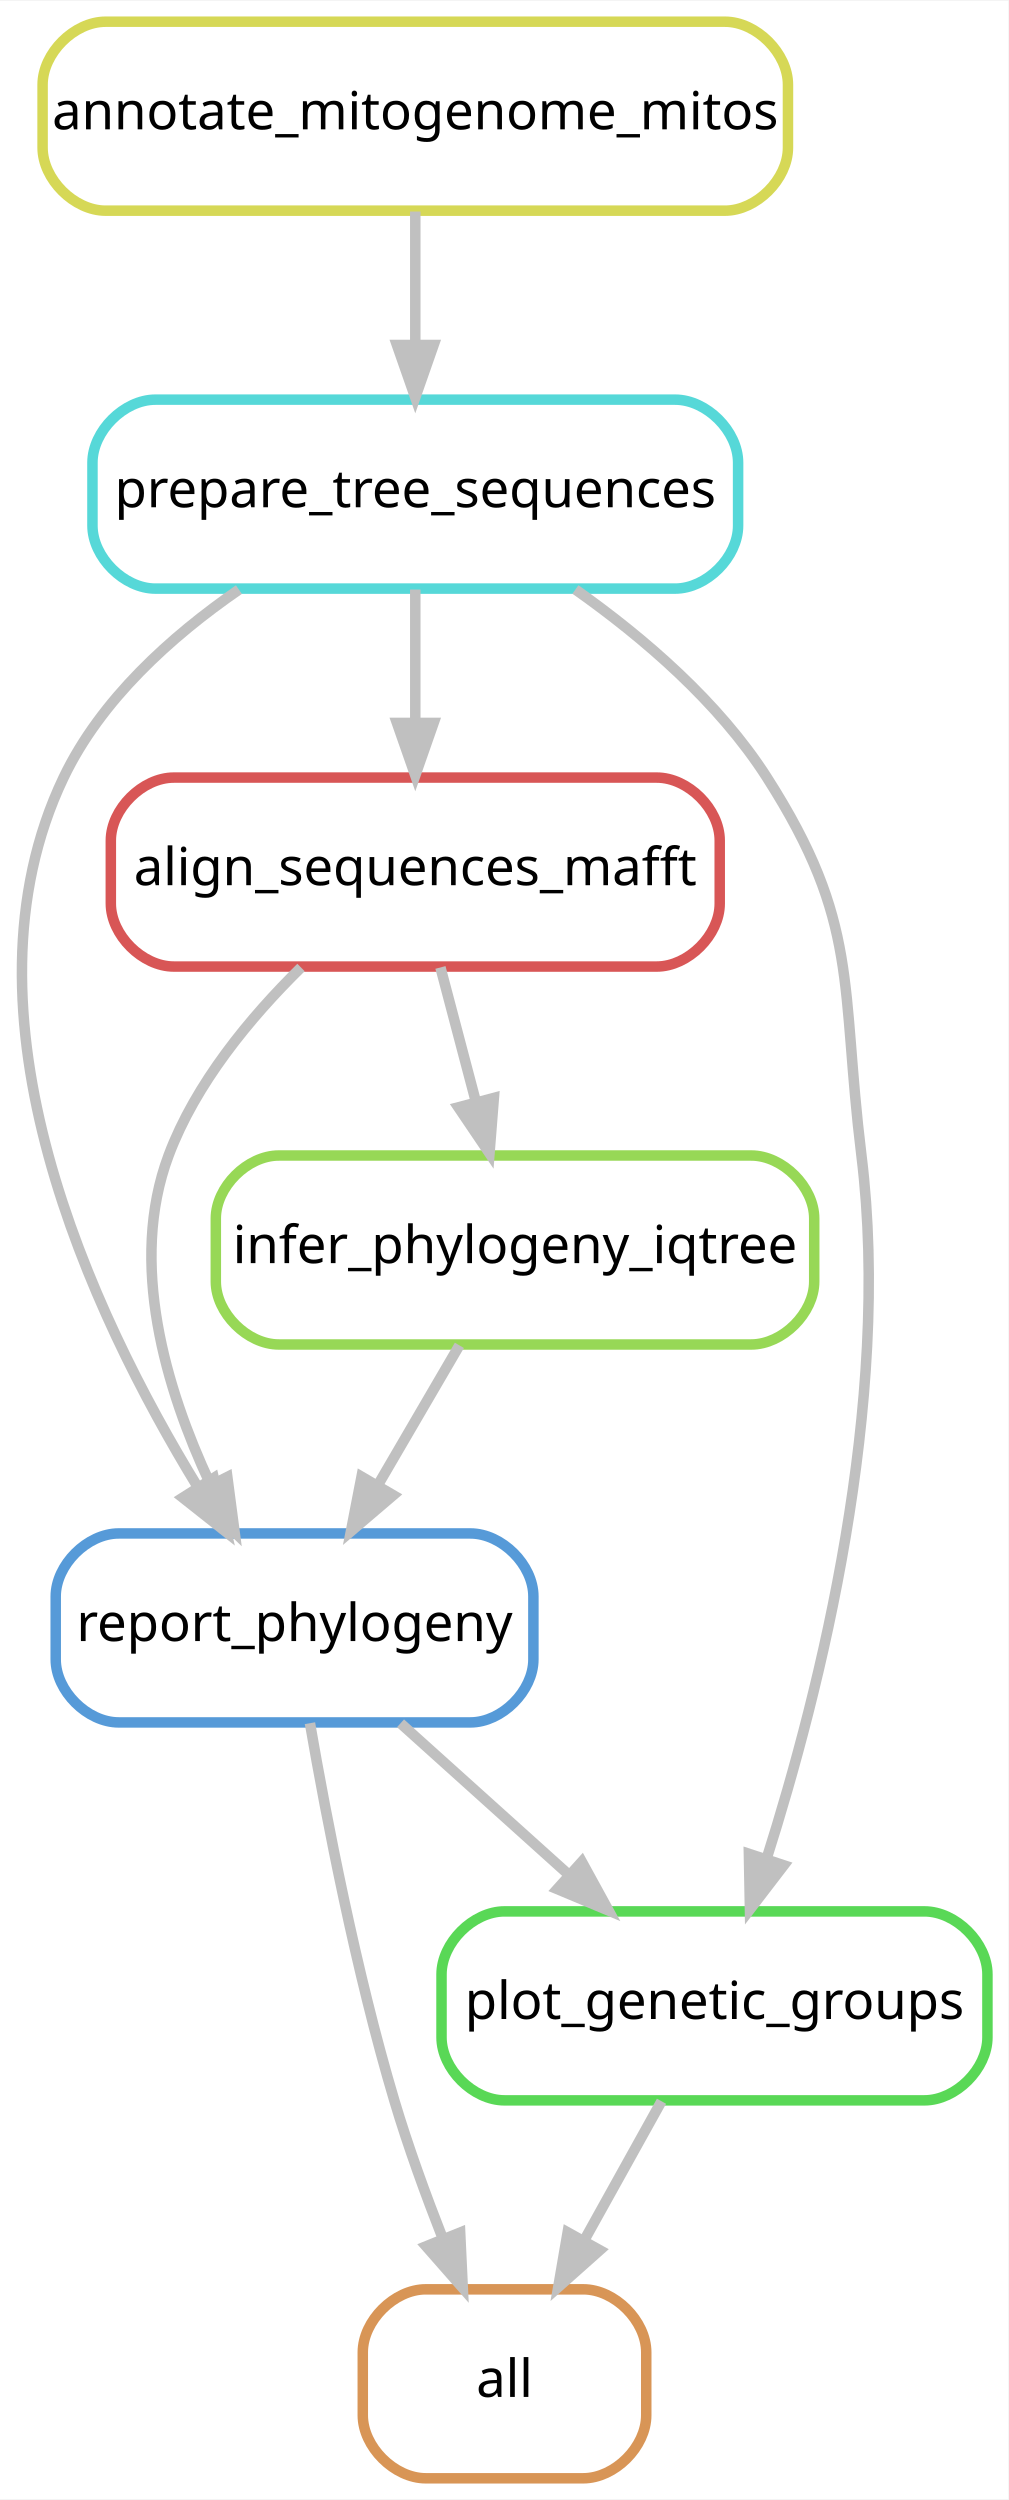
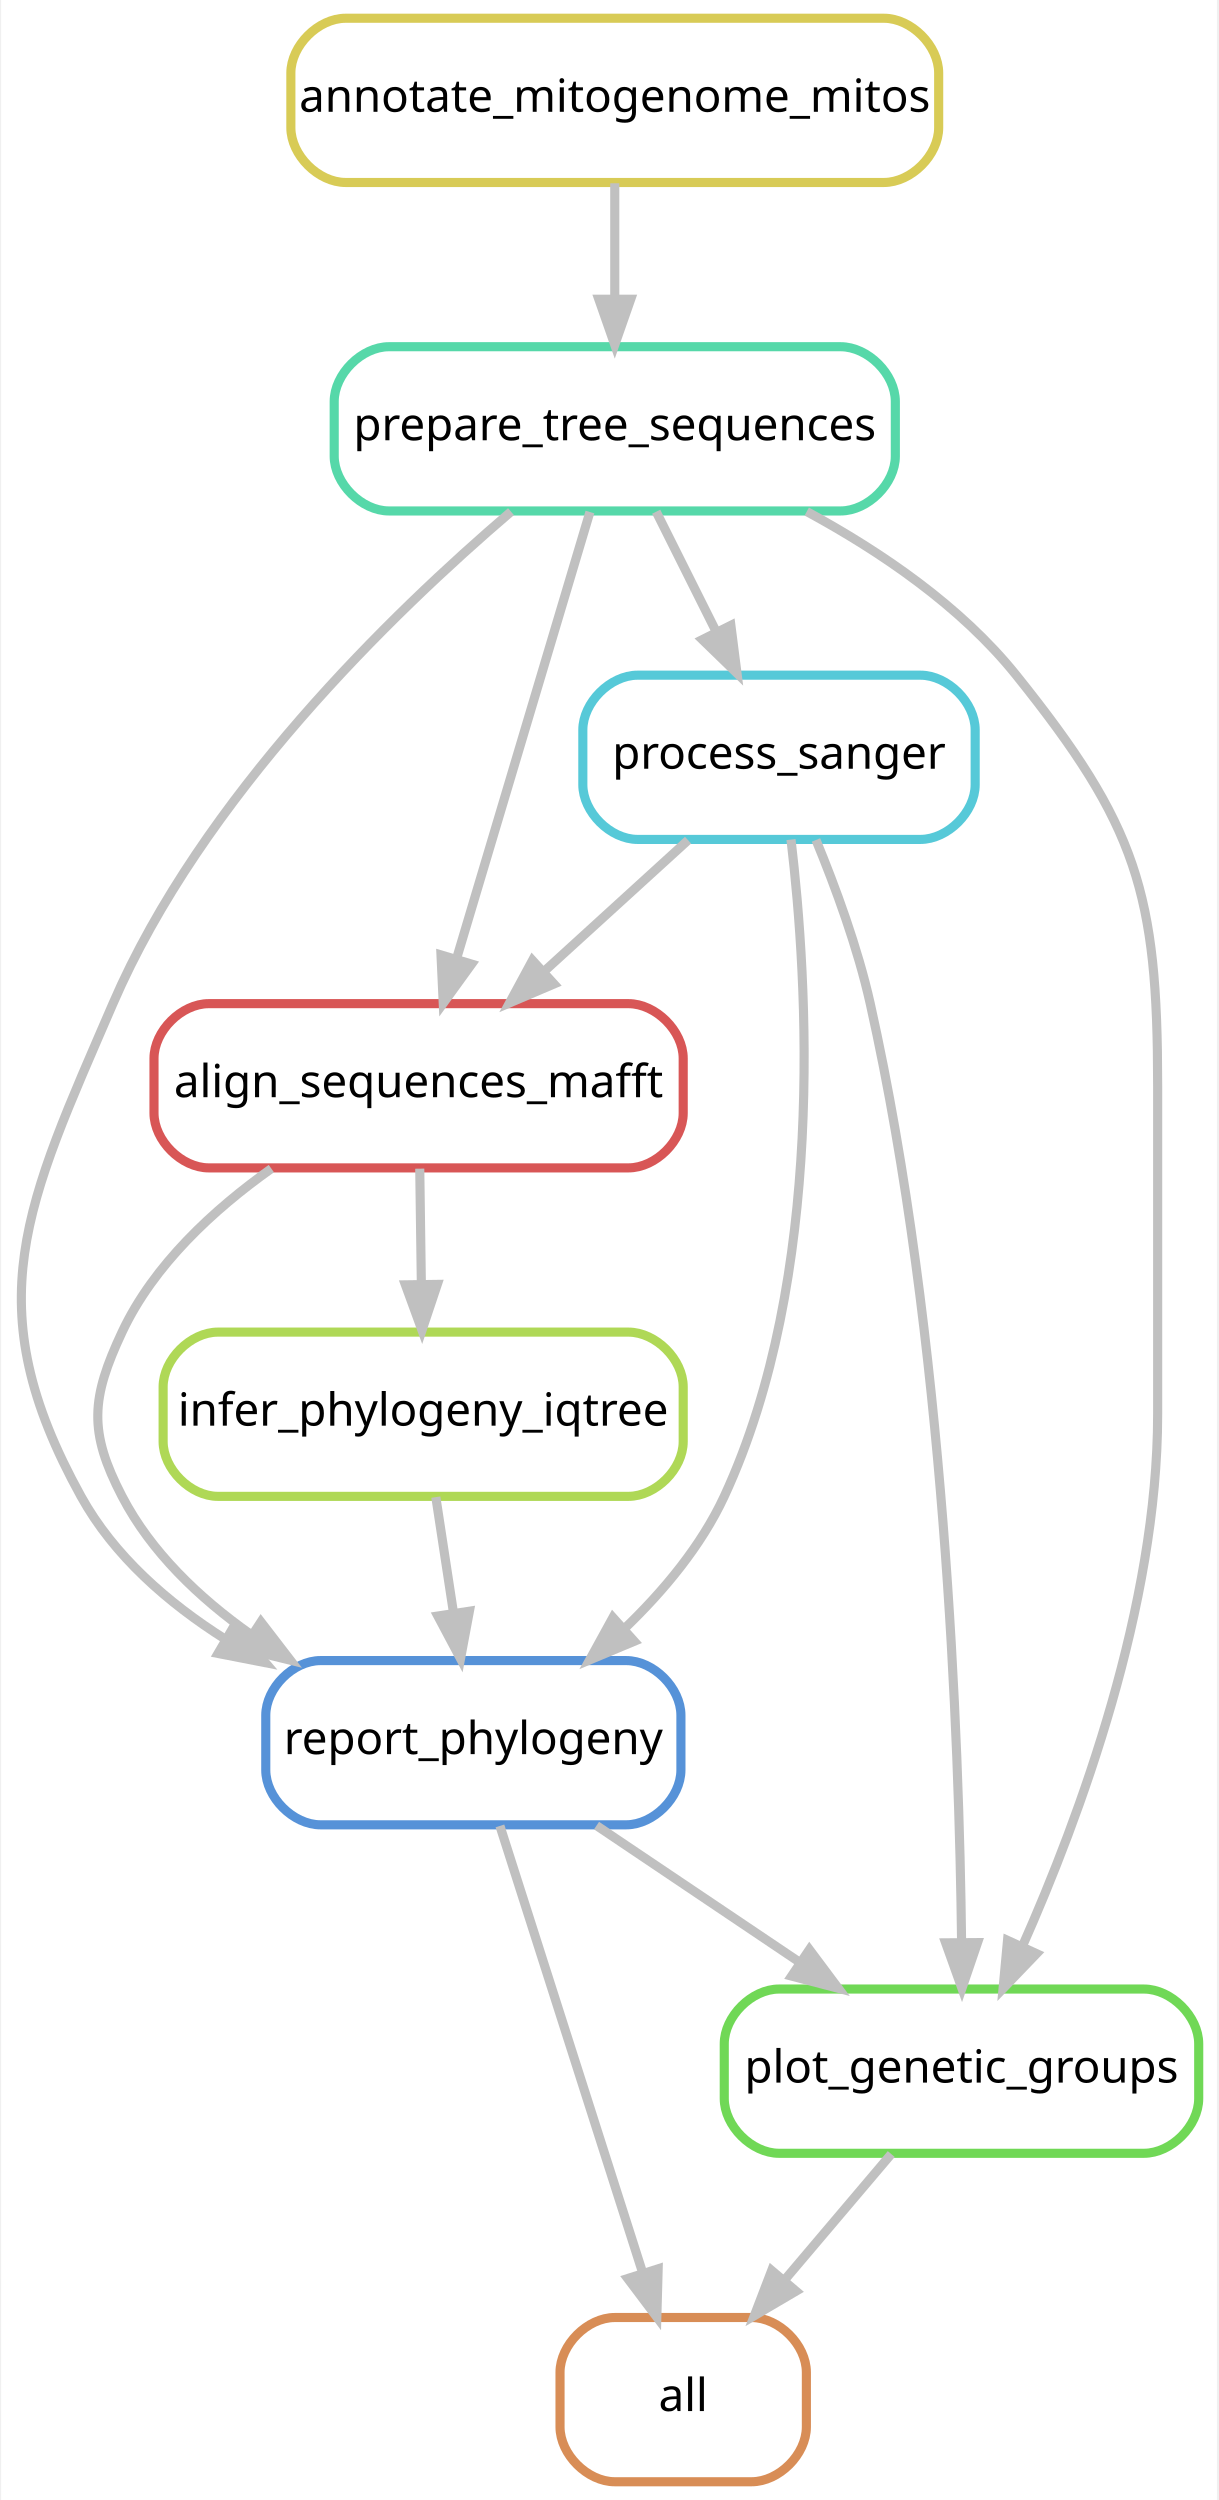
- <svg xmlns="http://www.w3.org/2000/svg" width="192pt" height="476pt" viewBox="0.00 0.00 192.11 476.00">
-   <g id="graph0" class="graph" transform="scale(1 1) rotate(0) translate(4 472)">
-     <polygon fill="#ffffff" stroke="transparent" points="-4,4 -4,-472 188.114,-472 188.114,4 -4,4" />
+ <svg xmlns="http://www.w3.org/2000/svg" width="267pt" height="548pt" viewBox="0.00 0.00 266.51 548.00">
+   <g id="graph0" class="graph" transform="scale(1 1) rotate(0) translate(4 544)">
+     <polygon fill="#ffffff" stroke="transparent" points="-4,4 -4,-544 262.512,-544 262.512,4 -4,4" />
    <g id="node1" class="node">
-       <path fill="none" stroke="#d89556" stroke-width="2" d="M107.114,-36C107.114,-36 77.114,-36 77.114,-36 71.114,-36 65.114,-30 65.114,-24 65.114,-24 65.114,-12 65.114,-12 65.114,-6 71.114,0 77.114,0 77.114,0 107.114,0 107.114,0 113.114,0 119.114,-6 119.114,-12 119.114,-12 119.114,-24 119.114,-24 119.114,-30 113.114,-36 107.114,-36" />
-       <text text-anchor="middle" x="92.114" y="-15.5" font-family="sans" font-size="10.00" fill="#000000">all</text>
+       <path fill="none" stroke="#d88d56" stroke-width="2" d="M160.512,-36C160.512,-36 130.512,-36 130.512,-36 124.512,-36 118.512,-30 118.512,-24 118.512,-24 118.512,-12 118.512,-12 118.512,-6 124.512,0 130.512,0 130.512,0 160.512,0 160.512,0 166.512,0 172.512,-6 172.512,-12 172.512,-12 172.512,-24 172.512,-24 172.512,-30 166.512,-36 160.512,-36" />
+       <text text-anchor="middle" x="145.512" y="-15.5" font-family="sans" font-size="10.00" fill="#000000">all</text>
    </g>
    <g id="node2" class="node">
-       <path fill="none" stroke="#569ad8" stroke-width="2" d="M85.614,-180C85.614,-180 18.614,-180 18.614,-180 12.614,-180 6.614,-174 6.614,-168 6.614,-168 6.614,-156 6.614,-156 6.614,-150 12.614,-144 18.614,-144 18.614,-144 85.614,-144 85.614,-144 91.614,-144 97.614,-150 97.614,-156 97.614,-156 97.614,-168 97.614,-168 97.614,-174 91.614,-180 85.614,-180" />
-       <text text-anchor="middle" x="52.114" y="-159.5" font-family="sans" font-size="10.00" fill="#000000">report_phylogeny</text>
+       <path fill="none" stroke="#5692d8" stroke-width="2" d="M133.012,-180C133.012,-180 66.012,-180 66.012,-180 60.012,-180 54.012,-174 54.012,-168 54.012,-168 54.012,-156 54.012,-156 54.012,-150 60.012,-144 66.012,-144 66.012,-144 133.012,-144 133.012,-144 139.012,-144 145.012,-150 145.012,-156 145.012,-156 145.012,-168 145.012,-168 145.012,-174 139.012,-180 133.012,-180" />
+       <text text-anchor="middle" x="99.512" y="-159.5" font-family="sans" font-size="10.00" fill="#000000">report_phylogeny</text>
    </g>
    <g id="edge2" class="edge">
-       <path fill="none" stroke="#c0c0c0" stroke-width="2" d="M55.049,-143.854C58.222,-125.522 63.82,-96.488 71.114,-72 73.714,-63.269 77.103,-53.958 80.397,-45.569" />
-       <polygon fill="#c0c0c0" stroke="#c0c0c0" stroke-width="2" points="83.667,-46.819 84.167,-36.236 77.176,-44.197 83.667,-46.819" />
+       <path fill="none" stroke="#c0c0c0" stroke-width="2" d="M105.338,-143.762C113.218,-119.093 127.348,-74.86 136.576,-45.973" />
+       <polygon fill="#c0c0c0" stroke="#c0c0c0" stroke-width="2" points="140.024,-46.681 139.733,-36.09 133.356,-44.55 140.024,-46.681" />
+     </g>
+     <g id="node8" class="node">
+       <path fill="none" stroke="#70d856" stroke-width="2" d="M246.512,-108C246.512,-108 166.512,-108 166.512,-108 160.512,-108 154.512,-102 154.512,-96 154.512,-96 154.512,-84 154.512,-84 154.512,-78 160.512,-72 166.512,-72 166.512,-72 246.512,-72 246.512,-72 252.512,-72 258.512,-78 258.512,-84 258.512,-84 258.512,-96 258.512,-96 258.512,-102 252.512,-108 246.512,-108" />
+       <text text-anchor="middle" x="206.512" y="-87.5" font-family="sans" font-size="10.00" fill="#000000">plot_genetic_groups</text>
+     </g>
+     <g id="edge14" class="edge">
+       <path fill="none" stroke="#c0c0c0" stroke-width="2" d="M126.513,-143.831C139.945,-134.793 156.359,-123.748 170.816,-114.02" />
+       <polygon fill="#c0c0c0" stroke="#c0c0c0" stroke-width="2" points="173.177,-116.649 179.52,-108.163 169.269,-110.842 173.177,-116.649" />
+     </g>
+     <g id="node3" class="node">
+       <path fill="none" stroke="#afd856" stroke-width="2" d="M133.512,-252C133.512,-252 43.512,-252 43.512,-252 37.512,-252 31.512,-246 31.512,-240 31.512,-240 31.512,-228 31.512,-228 31.512,-222 37.512,-216 43.512,-216 43.512,-216 133.512,-216 133.512,-216 139.512,-216 145.512,-222 145.512,-228 145.512,-228 145.512,-240 145.512,-240 145.512,-246 139.512,-252 133.512,-252" />
+       <text text-anchor="middle" x="88.512" y="-231.5" font-family="sans" font-size="10.00" fill="#000000">infer_phylogeny_iqtree</text>
+     </g>
+     <g id="edge3" class="edge">
+       <path fill="none" stroke="#c0c0c0" stroke-width="2" d="M91.288,-215.831C92.464,-208.131 93.863,-198.974 95.171,-190.417" />
+       <polygon fill="#c0c0c0" stroke="#c0c0c0" stroke-width="2" points="98.648,-190.827 96.699,-180.413 91.729,-189.77 98.648,-190.827" />
+     </g>
+     <g id="node4" class="node">
+       <path fill="none" stroke="#d85656" stroke-width="2" d="M133.512,-324C133.512,-324 41.512,-324 41.512,-324 35.512,-324 29.512,-318 29.512,-312 29.512,-312 29.512,-300 29.512,-300 29.512,-294 35.512,-288 41.512,-288 41.512,-288 133.512,-288 133.512,-288 139.512,-288 145.512,-294 145.512,-300 145.512,-300 145.512,-312 145.512,-312 145.512,-318 139.512,-324 133.512,-324" />
+       <text text-anchor="middle" x="87.512" y="-303.5" font-family="sans" font-size="10.00" fill="#000000">align_sequences_mafft</text>
+     </g>
+     <g id="edge5" class="edge">
+       <path fill="none" stroke="#c0c0c0" stroke-width="2" d="M55.234,-287.841C42.569,-278.852 29.43,-266.742 22.512,-252 15.714,-237.516 15.129,-230.195 22.512,-216 28.876,-203.764 39.423,-193.724 50.7,-185.762" />
+       <polygon fill="#c0c0c0" stroke="#c0c0c0" stroke-width="2" points="52.949,-188.475 59.409,-180.077 49.122,-182.613 52.949,-188.475" />
+     </g>
+     <g id="edge7" class="edge">
+       <path fill="none" stroke="#c0c0c0" stroke-width="2" d="M87.764,-287.831C87.871,-280.131 87.998,-270.974 88.117,-262.417" />
+       <polygon fill="#c0c0c0" stroke="#c0c0c0" stroke-width="2" points="91.617,-262.461 88.256,-252.413 84.618,-262.364 91.617,-262.461" />
+     </g>
+     <g id="node5" class="node">
+       <path fill="none" stroke="#56c9d8" stroke-width="2" d="M197.512,-396C197.512,-396 135.512,-396 135.512,-396 129.512,-396 123.512,-390 123.512,-384 123.512,-384 123.512,-372 123.512,-372 123.512,-366 129.512,-360 135.512,-360 135.512,-360 197.512,-360 197.512,-360 203.512,-360 209.512,-366 209.512,-372 209.512,-372 209.512,-384 209.512,-384 209.512,-390 203.512,-396 197.512,-396" />
+       <text text-anchor="middle" x="166.512" y="-375.5" font-family="sans" font-size="10.00" fill="#000000">process_sanger</text>
+     </g>
+     <g id="edge6" class="edge">
+       <path fill="none" stroke="#c0c0c0" stroke-width="2" d="M169.143,-359.963C172.834,-328.92 176.819,-264.099 154.512,-216 149.461,-205.109 141.195,-195.219 132.588,-186.966" />
+       <polygon fill="#c0c0c0" stroke="#c0c0c0" stroke-width="2" points="134.784,-184.235 125.008,-180.151 130.104,-189.44 134.784,-184.235" />
+     </g>
+     <g id="edge8" class="edge">
+       <path fill="none" stroke="#c0c0c0" stroke-width="2" d="M146.577,-359.831C137.034,-351.134 125.452,-340.578 115.081,-331.127" />
+       <polygon fill="#c0c0c0" stroke="#c0c0c0" stroke-width="2" points="117.189,-328.312 107.441,-324.163 112.474,-333.486 117.189,-328.312" />
+     </g>
+     <g id="edge12" class="edge">
+       <path fill="none" stroke="#c0c0c0" stroke-width="2" d="M174.62,-359.877C178.875,-349.567 183.763,-336.293 186.512,-324 202.828,-251.032 206.031,-162.531 206.536,-118.192" />
+       <polygon fill="#c0c0c0" stroke="#c0c0c0" stroke-width="2" points="210.036,-118.184 206.611,-108.158 203.036,-118.132 210.036,-118.184" />
+     </g>
+     <g id="node6" class="node">
+       <path fill="none" stroke="#56d8a9" stroke-width="2" d="M180.012,-468C180.012,-468 81.012,-468 81.012,-468 75.012,-468 69.012,-462 69.012,-456 69.012,-456 69.012,-444 69.012,-444 69.012,-438 75.012,-432 81.012,-432 81.012,-432 180.012,-432 180.012,-432 186.012,-432 192.012,-438 192.012,-444 192.012,-444 192.012,-456 192.012,-456 192.012,-462 186.012,-468 180.012,-468" />
+       <text text-anchor="middle" x="130.512" y="-447.5" font-family="sans" font-size="10.00" fill="#000000">prepare_tree_sequences</text>
+     </g>
+     <g id="edge4" class="edge">
+       <path fill="none" stroke="#c0c0c0" stroke-width="2" d="M107.77,-431.847C81.664,-409.538 39.952,-369.06 20.512,-324 1.457,-279.834 -9.762,-258.095 13.512,-216 20.72,-202.963 32.539,-192.649 45.141,-184.681" />
+       <polygon fill="#c0c0c0" stroke="#c0c0c0" stroke-width="2" points="47.076,-187.603 53.943,-179.534 43.543,-181.56 47.076,-187.603" />
+     </g>
+     <g id="edge9" class="edge">
+       <path fill="none" stroke="#c0c0c0" stroke-width="2" d="M125.066,-431.762C117.699,-407.093 104.491,-362.86 95.865,-333.973" />
+       <polygon fill="#c0c0c0" stroke="#c0c0c0" stroke-width="2" points="99.129,-332.67 92.914,-324.09 92.421,-334.673 99.129,-332.67" />
+     </g>
+     <g id="edge10" class="edge">
+       <path fill="none" stroke="#c0c0c0" stroke-width="2" d="M139.596,-431.831C143.573,-423.877 148.327,-414.369 152.726,-405.572" />
+       <polygon fill="#c0c0c0" stroke="#c0c0c0" stroke-width="2" points="155.964,-406.923 157.305,-396.413 149.703,-403.792 155.964,-406.923" />
+     </g>
+     <g id="edge13" class="edge">
+       <path fill="none" stroke="#c0c0c0" stroke-width="2" d="M172.595,-431.865C188.844,-423.071 206.399,-411.101 218.512,-396 244.984,-362.999 249.512,-348.306 249.512,-306 249.512,-306 249.512,-306 249.512,-234 249.512,-191.99 232.501,-145.859 219.878,-117.411" />
+       <polygon fill="#c0c0c0" stroke="#c0c0c0" stroke-width="2" points="222.972,-115.761 215.631,-108.121 216.606,-118.671 222.972,-115.761" />
    </g>
    <g id="node7" class="node">
-       <path fill="none" stroke="#59d856" stroke-width="2" d="M172.114,-108C172.114,-108 92.114,-108 92.114,-108 86.114,-108 80.114,-102 80.114,-96 80.114,-96 80.114,-84 80.114,-84 80.114,-78 86.114,-72 92.114,-72 92.114,-72 172.114,-72 172.114,-72 178.114,-72 184.114,-78 184.114,-84 184.114,-84 184.114,-96 184.114,-96 184.114,-102 178.114,-108 172.114,-108" />
-       <text text-anchor="middle" x="132.114" y="-87.5" font-family="sans" font-size="10.00" fill="#000000">plot_genetic_groups</text>
+       <path fill="none" stroke="#d8cb56" stroke-width="2" d="M189.512,-540C189.512,-540 71.512,-540 71.512,-540 65.512,-540 59.512,-534 59.512,-528 59.512,-528 59.512,-516 59.512,-516 59.512,-510 65.512,-504 71.512,-504 71.512,-504 189.512,-504 189.512,-504 195.512,-504 201.512,-510 201.512,-516 201.512,-516 201.512,-528 201.512,-528 201.512,-534 195.512,-540 189.512,-540" />
+       <text text-anchor="middle" x="130.512" y="-519.5" font-family="sans" font-size="10.00" fill="#000000">annotate_mitogenome_mitos</text>
    </g>
-     <g id="edge10" class="edge">
-       <path fill="none" stroke="#c0c0c0" stroke-width="2" d="M72.301,-143.831C81.965,-135.134 93.694,-124.578 104.195,-115.126" />
-       <polygon fill="#c0c0c0" stroke="#c0c0c0" stroke-width="2" points="106.841,-117.454 111.933,-108.163 102.159,-112.251 106.841,-117.454" />
-     </g>
-     <g id="node3" class="node">
-       <path fill="none" stroke="#97d856" stroke-width="2" d="M139.114,-252C139.114,-252 49.114,-252 49.114,-252 43.114,-252 37.114,-246 37.114,-240 37.114,-240 37.114,-228 37.114,-228 37.114,-222 43.114,-216 49.114,-216 49.114,-216 139.114,-216 139.114,-216 145.114,-216 151.114,-222 151.114,-228 151.114,-228 151.114,-240 151.114,-240 151.114,-246 145.114,-252 139.114,-252" />
-       <text text-anchor="middle" x="94.114" y="-231.5" font-family="sans" font-size="10.00" fill="#000000">infer_phylogeny_iqtree</text>
-     </g>
-     <g id="edge3" class="edge">
-       <path fill="none" stroke="#c0c0c0" stroke-width="2" d="M83.516,-215.831C78.826,-207.792 73.211,-198.167 68.034,-189.292" />
-       <polygon fill="#c0c0c0" stroke="#c0c0c0" stroke-width="2" points="70.917,-187.287 62.855,-180.413 64.871,-190.815 70.917,-187.287" />
-     </g>
-     <g id="node4" class="node">
-       <path fill="none" stroke="#d85656" stroke-width="2" d="M121.114,-324C121.114,-324 29.114,-324 29.114,-324 23.114,-324 17.114,-318 17.114,-312 17.114,-312 17.114,-300 17.114,-300 17.114,-294 23.114,-288 29.114,-288 29.114,-288 121.114,-288 121.114,-288 127.114,-288 133.114,-294 133.114,-300 133.114,-300 133.114,-312 133.114,-312 133.114,-318 127.114,-324 121.114,-324" />
-       <text text-anchor="middle" x="75.114" y="-303.5" font-family="sans" font-size="10.00" fill="#000000">align_sequences_mafft</text>
-     </g>
-     <g id="edge4" class="edge">
-       <path fill="none" stroke="#c0c0c0" stroke-width="2" d="M53.347,-287.817C43.642,-278.282 33.254,-265.736 28.114,-252 20.462,-231.554 27.555,-207.644 35.969,-189.609" />
-       <polygon fill="#c0c0c0" stroke="#c0c0c0" stroke-width="2" points="39.31,-190.758 40.694,-180.254 33.062,-187.602 39.31,-190.758" />
-     </g>
-     <g id="edge6" class="edge">
-       <path fill="none" stroke="#c0c0c0" stroke-width="2" d="M79.908,-287.831C81.963,-280.046 84.41,-270.773 86.689,-262.135" />
-       <polygon fill="#c0c0c0" stroke="#c0c0c0" stroke-width="2" points="90.087,-262.975 89.255,-252.413 83.319,-261.189 90.087,-262.975" />
-     </g>
-     <g id="node5" class="node">
-       <path fill="none" stroke="#56d8d8" stroke-width="2" d="M124.614,-396C124.614,-396 25.614,-396 25.614,-396 19.614,-396 13.614,-390 13.614,-384 13.614,-384 13.614,-372 13.614,-372 13.614,-366 19.614,-360 25.614,-360 25.614,-360 124.614,-360 124.614,-360 130.614,-360 136.614,-366 136.614,-372 136.614,-372 136.614,-384 136.614,-384 136.614,-390 130.614,-396 124.614,-396" />
-       <text text-anchor="middle" x="75.114" y="-375.5" font-family="sans" font-size="10.00" fill="#000000">prepare_tree_sequences</text>
-     </g>
-     <g id="edge5" class="edge">
-       <path fill="none" stroke="#c0c0c0" stroke-width="2" d="M41.514,-359.808C28.573,-350.879 15.206,-338.825 8.114,-324 -13.384,-279.062 13.442,-221.911 33.645,-188.891" />
-       <polygon fill="#c0c0c0" stroke="#c0c0c0" stroke-width="2" points="36.726,-190.568 39.122,-180.248 30.813,-186.821 36.726,-190.568" />
-     </g>
-     <g id="edge7" class="edge">
-       <path fill="none" stroke="#c0c0c0" stroke-width="2" d="M75.114,-359.831C75.114,-352.131 75.114,-342.974 75.114,-334.417" />
-       <polygon fill="#c0c0c0" stroke="#c0c0c0" stroke-width="2" points="78.614,-334.413 75.114,-324.413 71.614,-334.413 78.614,-334.413" />
-     </g>
-     <g id="edge9" class="edge">
-       <path fill="none" stroke="#c0c0c0" stroke-width="2" d="M105.622,-359.834C118.652,-350.628 132.942,-338.351 142.114,-324 159.877,-296.207 156.084,-284.738 160.114,-252 165.935,-204.711 152.259,-150.21 142.037,-118.011" />
-       <polygon fill="#c0c0c0" stroke="#c0c0c0" stroke-width="2" points="145.318,-116.784 138.869,-108.378 138.669,-118.971 145.318,-116.784" />
-     </g>
-     <g id="node6" class="node">
-       <path fill="none" stroke="#d6d856" stroke-width="2" d="M134.114,-468C134.114,-468 16.114,-468 16.114,-468 10.114,-468 4.114,-462 4.114,-456 4.114,-456 4.114,-444 4.114,-444 4.114,-438 10.114,-432 16.114,-432 16.114,-432 134.114,-432 134.114,-432 140.114,-432 146.114,-438 146.114,-444 146.114,-444 146.114,-456 146.114,-456 146.114,-462 140.114,-468 134.114,-468" />
-       <text text-anchor="middle" x="75.114" y="-447.5" font-family="sans" font-size="10.00" fill="#000000">annotate_mitogenome_mitos</text>
-     </g>
-     <g id="edge8" class="edge">
-       <path fill="none" stroke="#c0c0c0" stroke-width="2" d="M75.114,-431.831C75.114,-424.131 75.114,-414.974 75.114,-406.417" />
-       <polygon fill="#c0c0c0" stroke="#c0c0c0" stroke-width="2" points="78.614,-406.413 75.114,-396.413 71.614,-406.413 78.614,-406.413" />
+     <g id="edge11" class="edge">
+       <path fill="none" stroke="#c0c0c0" stroke-width="2" d="M130.512,-503.831C130.512,-496.131 130.512,-486.974 130.512,-478.417" />
+       <polygon fill="#c0c0c0" stroke="#c0c0c0" stroke-width="2" points="134.012,-478.413 130.512,-468.413 127.012,-478.413 134.012,-478.413" />
    </g>
    <g id="edge1" class="edge">
-       <path fill="none" stroke="#c0c0c0" stroke-width="2" d="M122.02,-71.831C117.554,-63.792 112.206,-54.167 107.276,-45.292" />
-       <polygon fill="#c0c0c0" stroke="#c0c0c0" stroke-width="2" points="110.26,-43.455 102.344,-36.413 104.14,-46.855 110.26,-43.455" />
+       <path fill="none" stroke="#c0c0c0" stroke-width="2" d="M191.119,-71.831C184.022,-63.454 175.464,-53.353 167.688,-44.175" />
+       <polygon fill="#c0c0c0" stroke="#c0c0c0" stroke-width="2" points="170.247,-41.781 161.112,-36.413 164.906,-46.306 170.247,-41.781" />
    </g>
  </g>
</svg>
